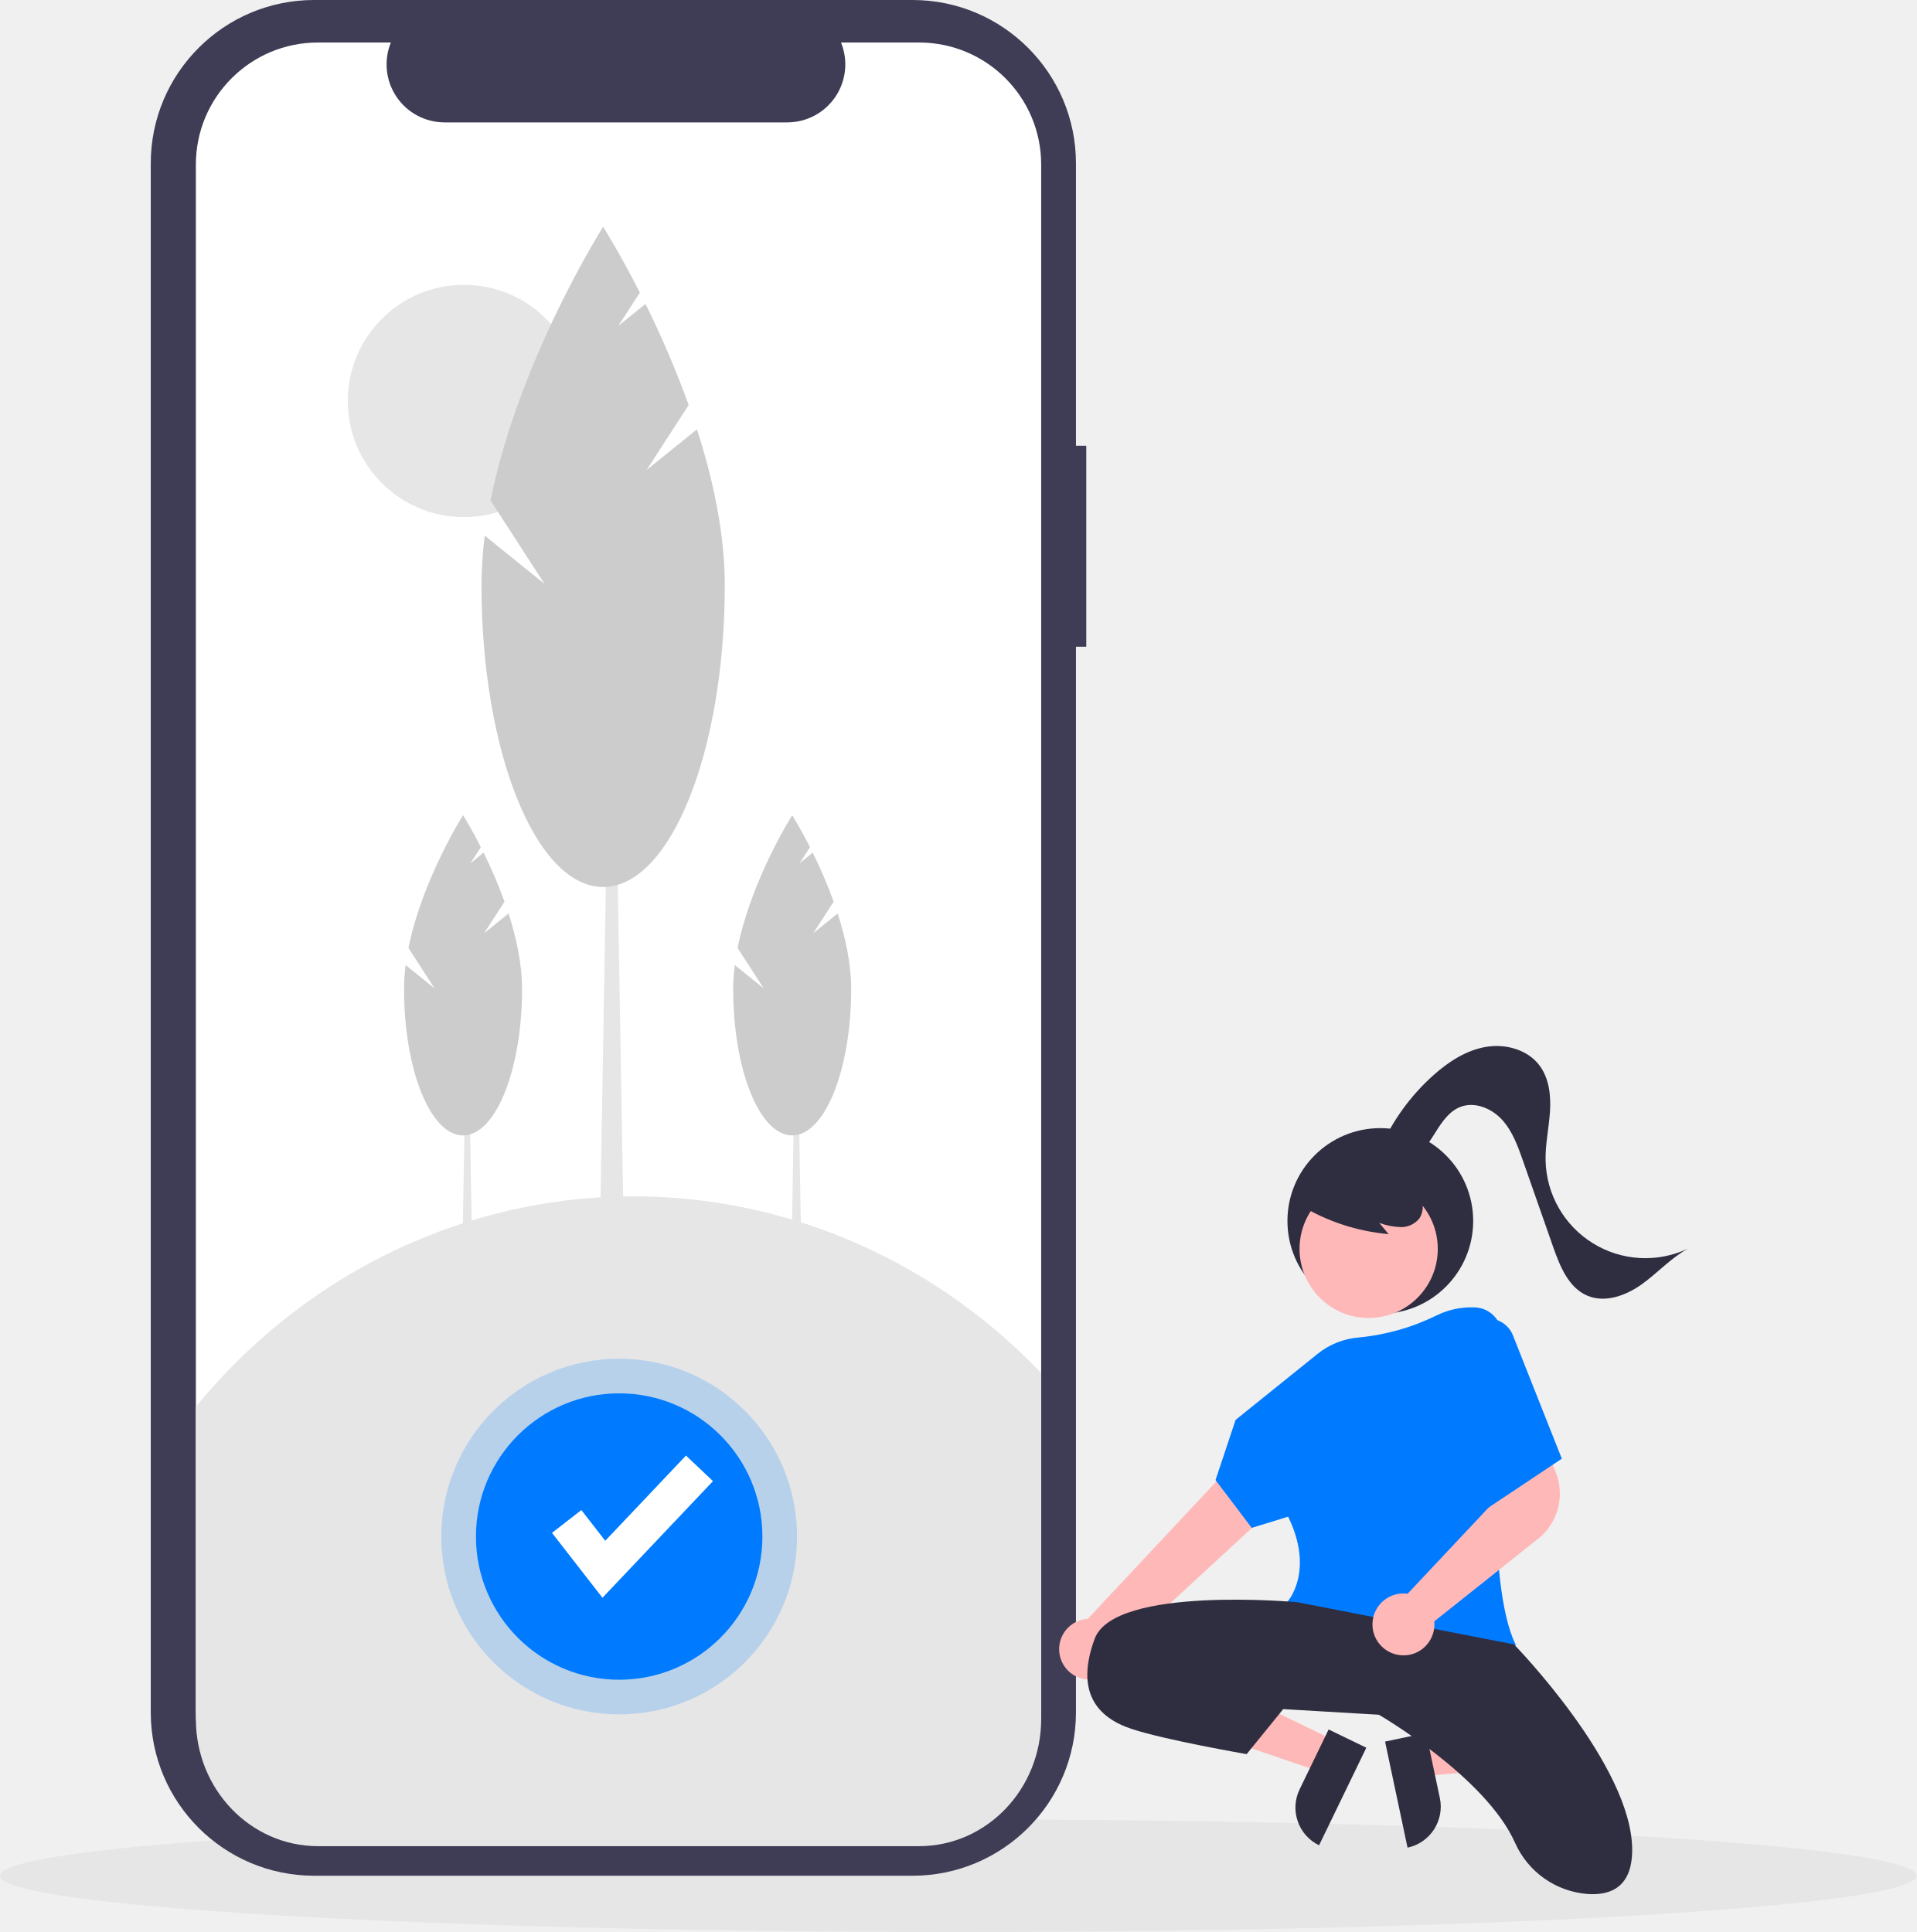
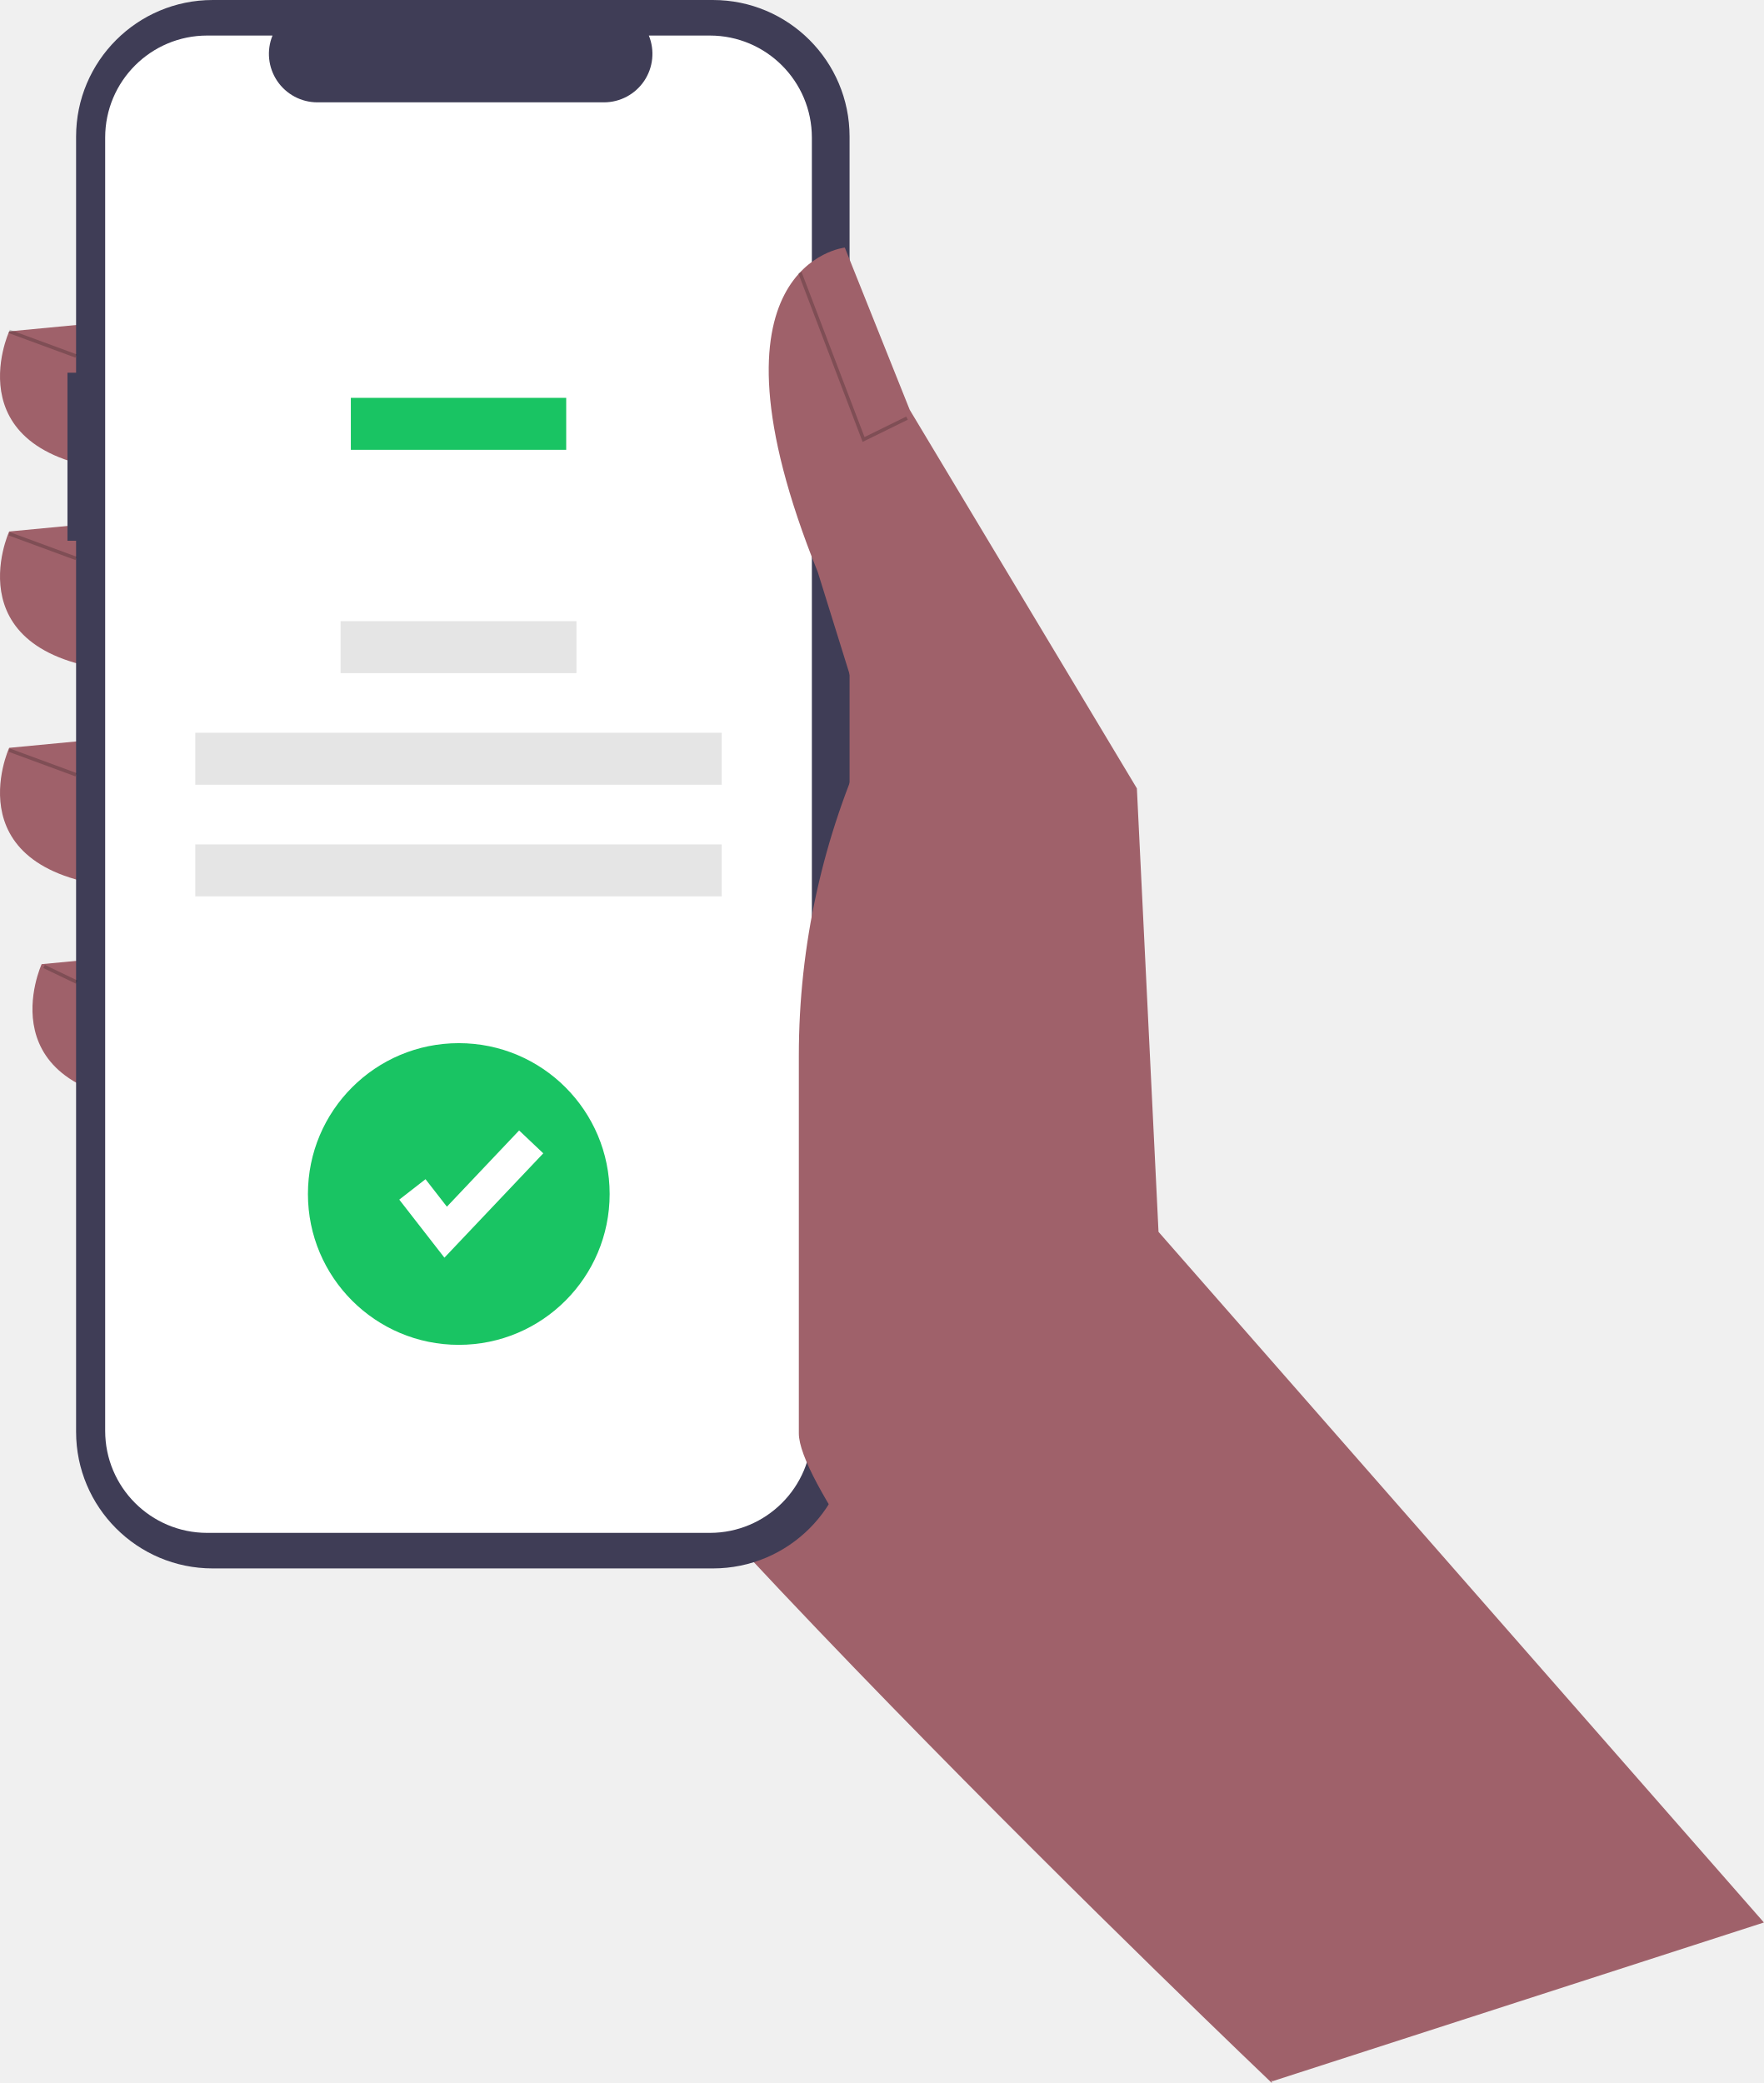
- <svg xmlns="http://www.w3.org/2000/svg" width="681" height="686.689" viewBox="0 0 681 686.689">
-   <g id="Group_25" data-name="Group 25" transform="translate(-228 -105)">
-     <ellipse id="Ellipse_92" data-name="Ellipse 92" cx="340.5" cy="20" rx="340.5" ry="20" transform="translate(228 751.689)" fill="#e6e6e6" />
-     <path id="Path_607-45" data-name="Path 607" d="M614,263.086h-3.663V162.735a58.08,58.08,0,0,0-58.08-58.08H339.651a58.08,58.08,0,0,0-58.08,58.08V713.265a58.08,58.08,0,0,0,58.08,58.08H552.257a58.08,58.08,0,0,0,58.08-58.08V334.517H614Z" transform="translate(0 0.345)" fill="#3f3d56" />
-     <path id="Path_608-46" data-name="Path 608" d="M597.975,163.141V712.86A43.376,43.376,0,0,1,554.6,756.235H340.974A43.376,43.376,0,0,1,297.6,712.861V163.141a43.376,43.376,0,0,1,43.375-43.375h25.916a20.617,20.617,0,0,0,19.081,28.389h121.8a20.617,20.617,0,0,0,19.082-28.389H554.6a43.376,43.376,0,0,1,43.375,43.375Z" transform="translate(0 0.345)" fill="#fff" />
-     <path id="Path_609-47" data-name="Path 609" d="M212.286,474.693h-4.493l1.5-87.756h1.5Z" transform="translate(184 105)" fill="#e6e6e6" />
-     <path id="Path_610-48" data-name="Path 610" d="M400.029,436.342l7.252-11.207a168.035,168.035,0,0,0-7.44-17.416l-4.689,3.788,3.713-5.738c-3.539-6.965-6.323-11.354-6.323-11.354S378,417.332,373.139,441.6l9.306,14.382-10.3-8.321a67.979,67.979,0,0,0-.565,8.524c0,28.739,9.386,52.036,20.964,52.036s20.964-23.3,20.964-52.036c0-8.909-2.016-18.23-4.8-26.853Z" transform="translate(0 0.345)" fill="#ccc" />
-     <path id="Path_611-49" data-name="Path 611" d="M329.245,474.693h-4.493l1.5-87.756h1.5Z" transform="translate(184 105)" fill="#e6e6e6" />
-     <path id="Path_612-50" data-name="Path 612" d="M516.988,436.342l7.252-11.207a168.022,168.022,0,0,0-7.44-17.416l-4.689,3.788,3.713-5.738c-3.539-6.965-6.323-11.354-6.323-11.354s-14.544,22.919-19.4,47.185L499.4,455.98l-10.3-8.321a67.979,67.979,0,0,0-.565,8.524c0,28.739,9.386,52.036,20.964,52.036s20.964-23.3,20.964-52.036c0-8.909-2.016-18.23-4.8-26.853Z" transform="translate(0 0.345)" fill="#ccc" />
-     <circle id="Ellipse_94" data-name="Ellipse 94" cx="41.28" cy="41.28" r="41.28" transform="translate(351.587 206.238)" fill="#e6e6e6" />
-     <path id="Path_613-51" data-name="Path 613" d="M266.043,461.916H256.78l3.088-180.945h3.087Z" transform="translate(184 105)" fill="#e6e6e6" />
-     <path id="Path_614-52" data-name="Path 614" d="M457.762,271.706,472.715,248.6a346.45,346.45,0,0,0-15.341-35.911l-9.669,7.809,7.656-11.832c-7.3-14.362-13.037-23.411-13.037-23.411s-29.988,47.256-40.007,97.29L421.5,312.2l-21.242-17.157a140.16,140.16,0,0,0-1.165,17.576c0,59.257,19.353,107.294,43.226,107.294s43.226-48.037,43.226-107.294c0-18.37-4.156-37.589-9.889-55.368Z" transform="translate(0 0.345)" fill="#ccc" />
-     <path id="Path_615-53" data-name="Path 615" d="M591.743,592.653V715.661c0,24.949-19.419,45.174-43.375,45.175H334.742c-23.955,0-43.375-20.225-43.376-45.175V604.645c37.038-45.282,90.589-72.345,147.662-74.624S551.485,550.456,591.743,592.653Z" transform="translate(6.232 0.345)" fill="#e6e6e6" />
-     <circle id="Ellipse_95" data-name="Ellipse 95" cx="63.208" cy="63.208" r="63.208" transform="translate(384.812 587.922)" fill="#007bff" opacity="0.2" />
-     <circle id="Ellipse_96" data-name="Ellipse 96" cx="50.895" cy="50.895" r="50.895" transform="translate(397.125 600.235)" fill="#007bff" />
-     <path id="Path_616-54" data-name="Path 616" d="M258.084,567.89l-17.937-23.061,10.431-8.113,8.492,10.919,28.689-30.284,9.594,9.088Z" transform="translate(184 105)" fill="#fff" />
-     <g id="Group_24" data-name="Group 24">
-       <circle id="Ellipse_97" data-name="Ellipse 97" cx="33" cy="33" r="33" transform="translate(685.486 505.969)" fill="#2f2e41" />
-       <path id="Path_624-55" data-name="Path 624" d="M553.859,383.226l2.542,11.993,47.47-4.1-3.751-17.7Z" transform="translate(178 341)" fill="#ffb8b8" />
-       <path id="Path_625-56" data-name="Path 625" d="M789.188,618.5h38.531v14.887H804.075A14.887,14.887,0,0,1,789.188,618.5Z" transform="translate(286.71 1661.973) rotate(-101.965)" fill="#2f2e41" />
-       <path id="Path_626-57" data-name="Path 626" d="M524.12,382.586l-5.343,11.035-45.1-15.357,7.886-16.285Z" transform="translate(178 341)" fill="#ffb8b8" />
-       <path id="Path_627-58" data-name="Path 627" d="M771.037,617.456h23.644v14.887H756.151A14.887,14.887,0,0,1,771.037,617.456Z" transform="translate(-201.941 1165.868) rotate(-64.164)" fill="#2f2e41" />
-       <path id="Path_628-59" data-name="Path 628" d="M690.259,586.414a10.743,10.743,0,0,0,12.709-10.48l74.374-68.571-18.47-14.305L691.535,565a10.8,10.8,0,0,0-1.275,21.413Z" transform="translate(-77 115.379)" fill="#ffb8b8" />
-       <circle id="Ellipse_98" data-name="Ellipse 98" cx="24.561" cy="24.561" r="24.561" transform="translate(689.783 524.337)" fill="#ffb8b8" />
-       <path id="Path_629-60" data-name="Path 629" d="M813.386,577.893c-17.229,0-37.978-3.628-50.779-18.477l-.288-.334.3-.328c.1-.107,9.514-10.869.111-30.061L749.8,532.67l-12.87-16.989,7.13-21.389,29.177-23.5A26.751,26.751,0,0,1,787.846,465a80.211,80.211,0,0,0,27.785-7.913,27.906,27.906,0,0,1,12.8-2.8l.574.016a9.95,9.95,0,0,1,9.641,10.708c-1.979,25.63-5.472,87.543,4.792,108.861l.265.551-.592.15a136.109,136.109,0,0,1-29.723,3.319Z" transform="translate(-77 115.379)" fill="#007bff" />
-       <path id="Path_630-61" data-name="Path 630" d="M765.986,559.09s-65-6-72,13,1,28,13,32,41,9,41,9l13-16,34,2s37.885,21.973,48.36,45.474A30.762,30.762,0,0,0,869.123,662.8c8.4.584,15.863-2.587,15.863-15.712,0-30-42-73-42-73Z" transform="translate(-77 115.379)" fill="#2f2e41" />
-       <path id="Path_631-62" data-name="Path 631" d="M716.486,588.59s17-5,44,8" transform="translate(-77 115.379)" fill="#2f2e41" />
-       <path id="Path_632-63" data-name="Path 632" d="M766.843,417.855a73.042,73.042,0,0,0,31.6,10.412l-3.331-3.991a24.476,24.476,0,0,0,7.561,1.5,8.281,8.281,0,0,0,6.75-3.159,7.7,7.7,0,0,0,.516-7.115,14.589,14.589,0,0,0-4.589-5.739,27.323,27.323,0,0,0-25.431-4.545,16.33,16.33,0,0,0-7.6,4.872,9.236,9.236,0,0,0-1.863,8.561" transform="translate(-77 115.379)" fill="#2f2e41" />
-       <path id="Path_633-64" data-name="Path 633" d="M795.309,398.224A75.485,75.485,0,0,1,814.446,371.7c5.292-4.7,11.473-8.743,18.446-9.963s14.833.87,19.111,6.511c3.5,4.613,4.152,10.793,3.767,16.569s-1.676,11.5-1.553,17.284a35.468,35.468,0,0,0,50.527,31.351c-6.022,3.329-10.714,8.6-16.3,12.608s-12.963,6.76-19.312,4.11c-6.718-2.8-9.8-10.419-12.206-17.29l-10.732-30.64c-1.824-5.209-3.739-10.572-7.462-14.645s-9.765-6.557-14.889-4.509c-3.884,1.552-6.413,5.258-8.63,8.8s-4.557,7.32-8.3,9.179-9.3.715-10.523-3.285" transform="translate(-77 115.379)" fill="#2f2e41" />
-       <path id="Path_636-65" data-name="Path 636" d="M803.736,577.979a11.57,11.57,0,0,1-1.268-.07,11,11,0,0,1,1.251-21.931,10.626,10.626,0,0,1,1.466.109l33.578-35.745-3.505-11.685,17.6-7.892,4.934,12.06A20.49,20.49,0,0,1,851.62,536.5l-36.961,29.4a10.238,10.238,0,0,1,.06,1.079,11.018,11.018,0,0,1-3.664,8.2A10.872,10.872,0,0,1,803.736,577.979Z" transform="translate(-77 115.379)" fill="#ffb8b8" />
-       <path id="Path_637-66" data-name="Path 637" d="M829.986,459.09h0a9.453,9.453,0,0,1,12.628,5.156l17.372,43.844-27,18Z" transform="translate(-77 115.379)" fill="#007bff" />
-     </g>
-   </g>
+ <svg xmlns="http://www.w3.org/2000/svg" data-name="Layer 1" width="505.466" height="596.945" viewBox="0 0 505.466 596.945">
+   <path d="M706.733,652.473l5,96S500.239,547.178,473.891,488.282,497.139,283.694,497.139,283.694l110.043,60.446Z" transform="translate(-347.2669 -151.5273)" fill="#9f616a" />
+   <path d="M382.446,243.396l-32.548,3.1s-17.049,37.198,35.648,40.298Z" transform="translate(-347.2669 -151.5273)" fill="#9f616a" />
+   <path d="M382.446,300.743l-32.548,3.1s-17.049,37.198,35.648,40.298Z" transform="translate(-347.2669 -151.5273)" fill="#9f616a" />
+   <path d="M382.446,362.739l-32.548,3.1s-17.049,37.198,35.648,40.298Z" transform="translate(-347.2669 -151.5273)" fill="#9f616a" />
+   <path d="M391.746,424.735l-32.548,3.1s-17.049,37.198,35.648,40.298Z" transform="translate(-347.2669 -151.5273)" fill="#9f616a" />
+   <path d="M366.6,258.34h2.47V190.685a39.157,39.157,0,0,1,39.157-39.157H551.565a39.157,39.157,0,0,1,39.157,39.157V561.848a39.157,39.157,0,0,1-39.157,39.157H408.227a39.157,39.157,0,0,1-39.157-39.157V306.498h-2.47Z" transform="translate(-347.2669 -151.5273)" fill="#3f3d56" />
+   <path d="M406.647,161.715h18.71a13.893,13.893,0,0,0,12.863,19.14h82.116a13.893,13.893,0,0,0,12.863-19.14h17.475a29.242,29.242,0,0,1,29.242,29.242V561.576a29.242,29.242,0,0,1-29.242,29.242H406.647a29.242,29.242,0,0,1-29.242-29.242h0V190.957A29.242,29.242,0,0,1,406.647,161.715Z" transform="translate(-347.2669 -151.5273)" fill="#fff" />
+   <rect x="100.537" y="114.016" width="61.715" height="14.892" fill="#19c463" style="isolation:isolate" />
+   <rect x="97.599" y="178.009" width="67.592" height="14.892" fill="#e5e5e5" />
+   <rect x="55.965" y="210" width="150.858" height="14.892" fill="#e5e5e5" />
+   <rect x="55.965" y="241.99" width="150.858" height="14.892" fill="#e5e5e5" />
+   <path d="M852.733,702.473l-173.48-197.917-6.2-127.092-65.096-108.493-18.599-46.497s-43.397,4.65-7.75,92.994l14.724,47.272,0,0a216.674,216.674,0,0,0-20.149,91.244v108.324c0,25.507,121.55,164.443,135.699,185.666l0,0Z" transform="translate(-347.2669 -151.5273)" fill="#9f616a" />
+   <polygon points="247.195 126.636 260.136 120.276 259.695 119.378 247.738 125.255 229.688 77.932 228.754 78.289 247.195 126.636" opacity="0.2" />
+   <rect x="358.984" y="239.811" width="1" height="20.43" transform="translate(-346.6561 349.3999) rotate(-69.7779)" opacity="0.2" />
+   <rect x="358.984" y="297.811" width="1" height="20.43" transform="translate(-401.081 387.3516) rotate(-69.7779)" opacity="0.2" />
+   <rect x="358.984" y="359.811" width="1" height="20.43" transform="translate(-459.2593 427.9207) rotate(-69.7779)" opacity="0.2" />
+   <rect x="364.066" y="425.558" width="1" height="10.353" transform="translate(-528.7721 421.4985) rotate(-64.36101)" opacity="0.2" />
+   <circle cx="131.471" cy="342.175" r="43.23" fill="#19c463" />
+   <polygon points="127.351 360.424 114.413 343.787 121.937 337.935 128.063 345.812 148.76 323.964 155.681 330.521 127.351 360.424" fill="#fff" />
</svg>
